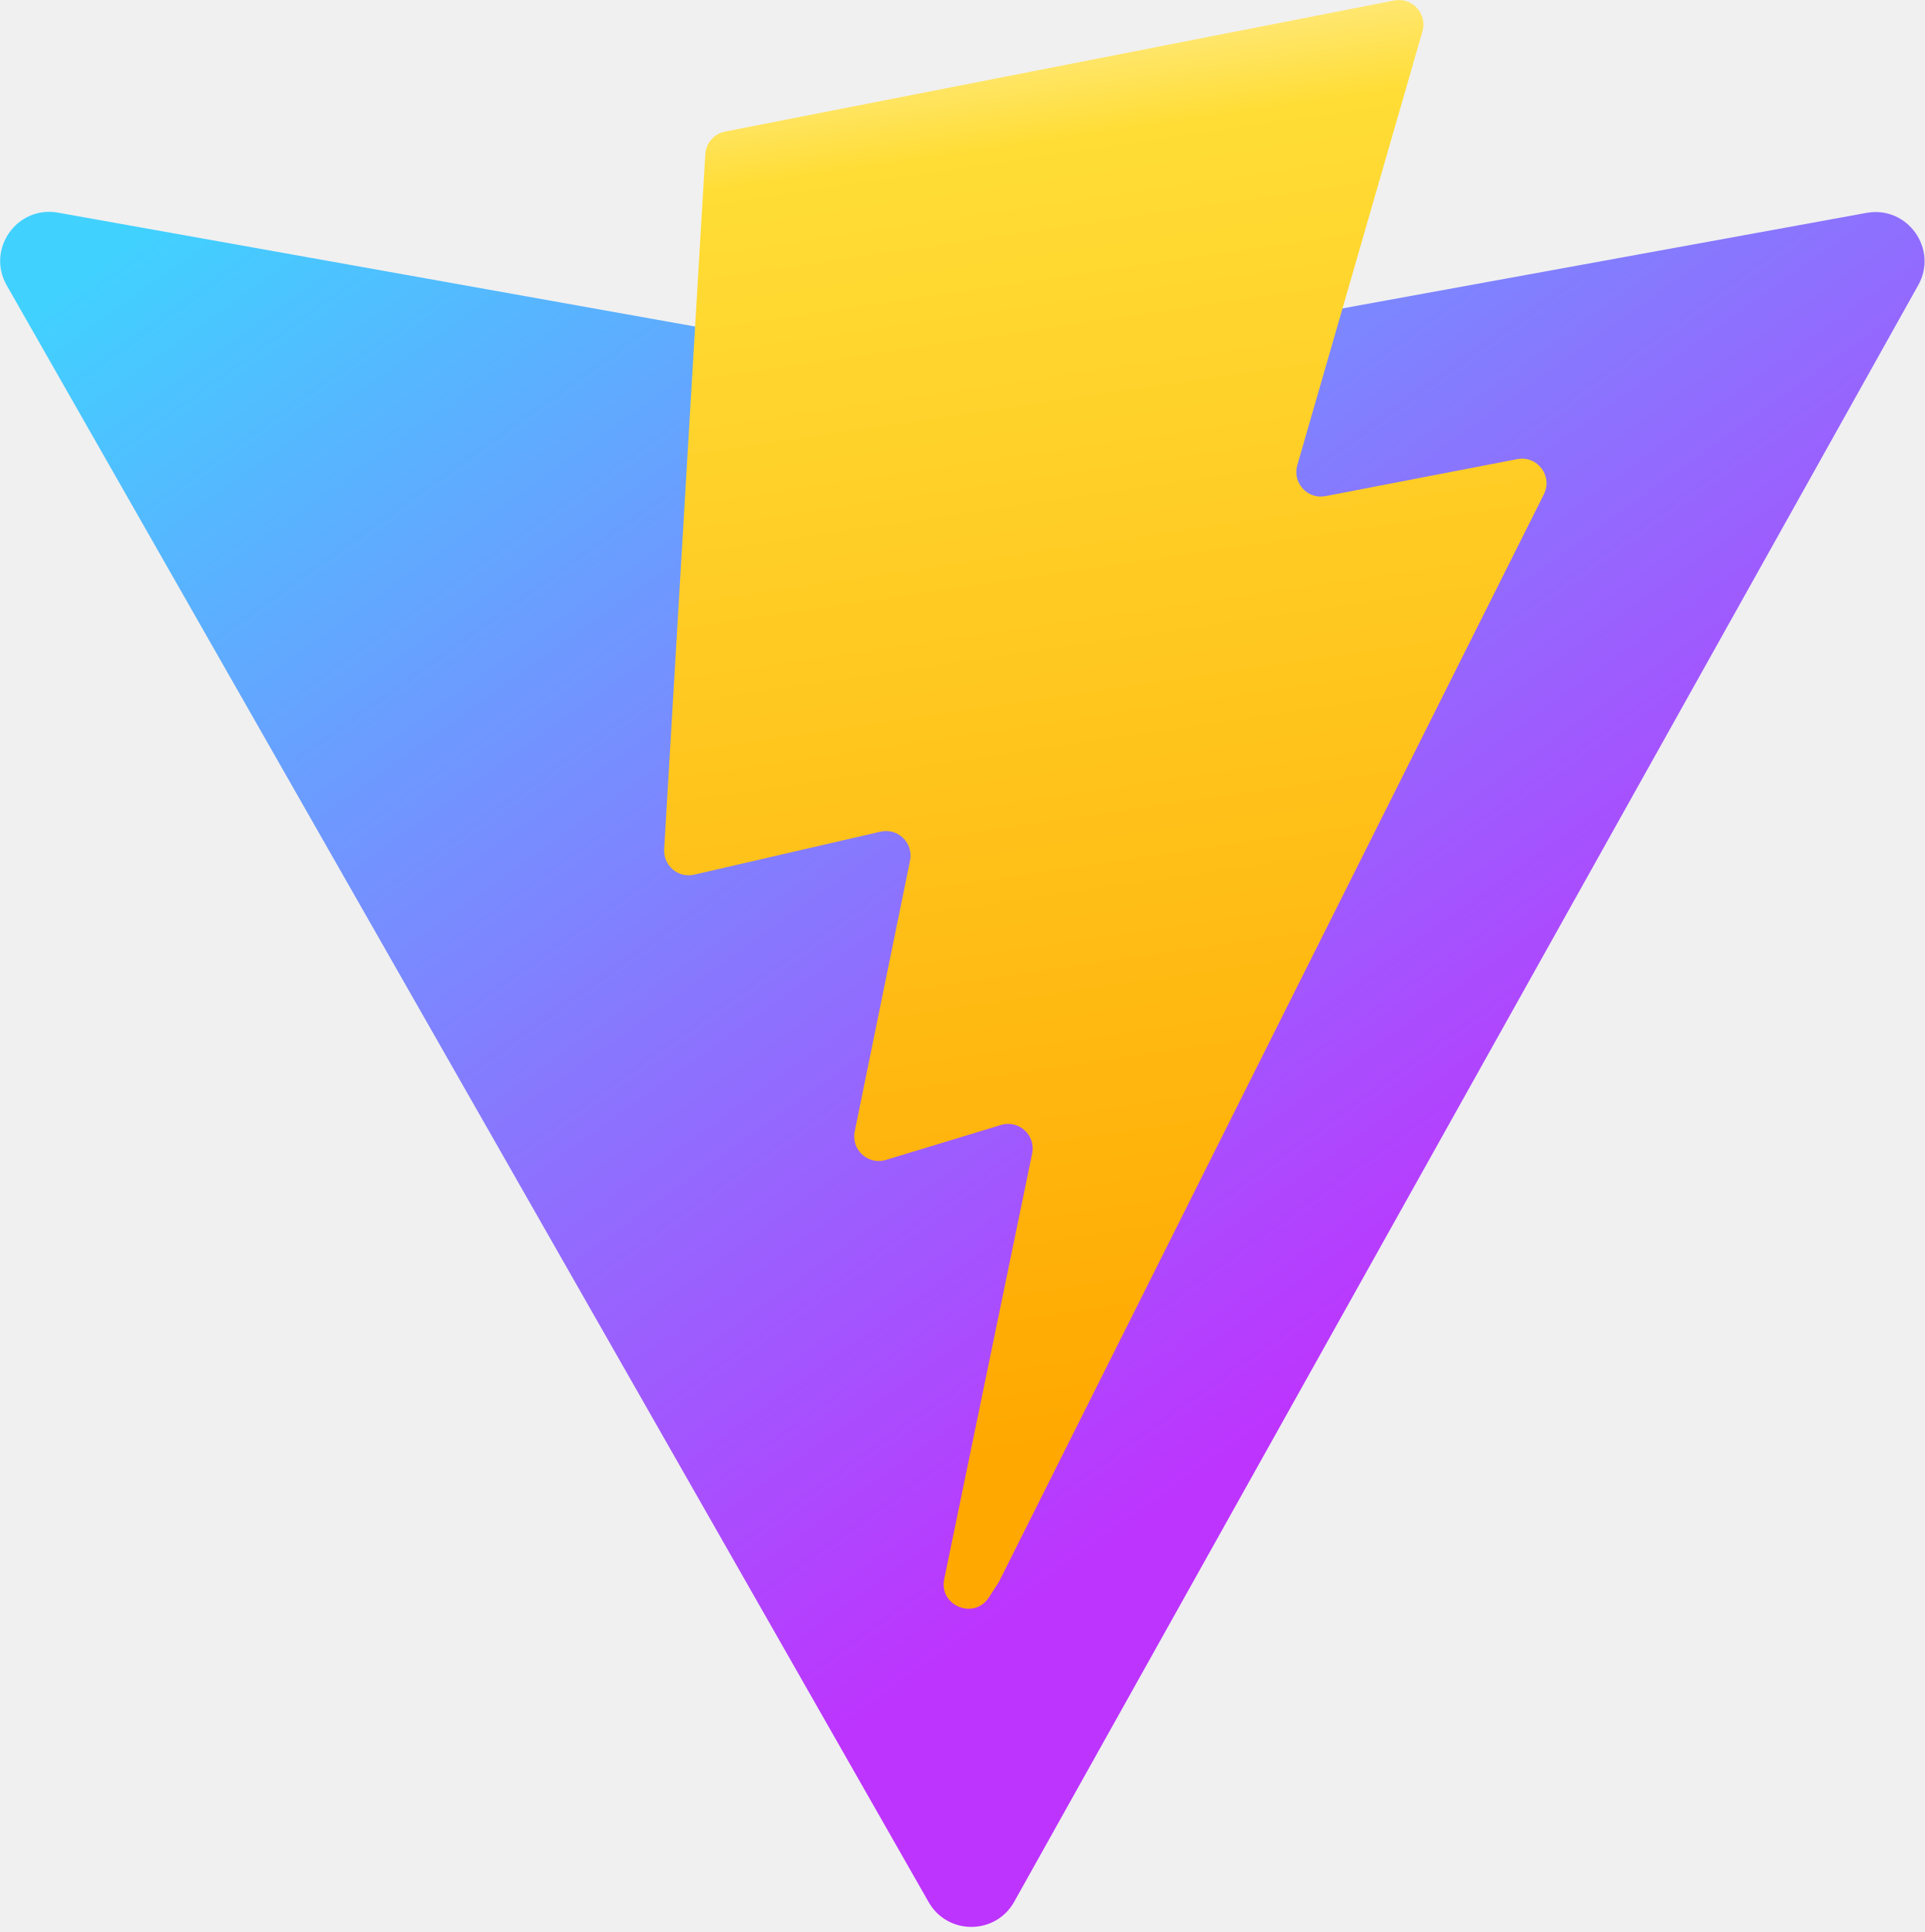
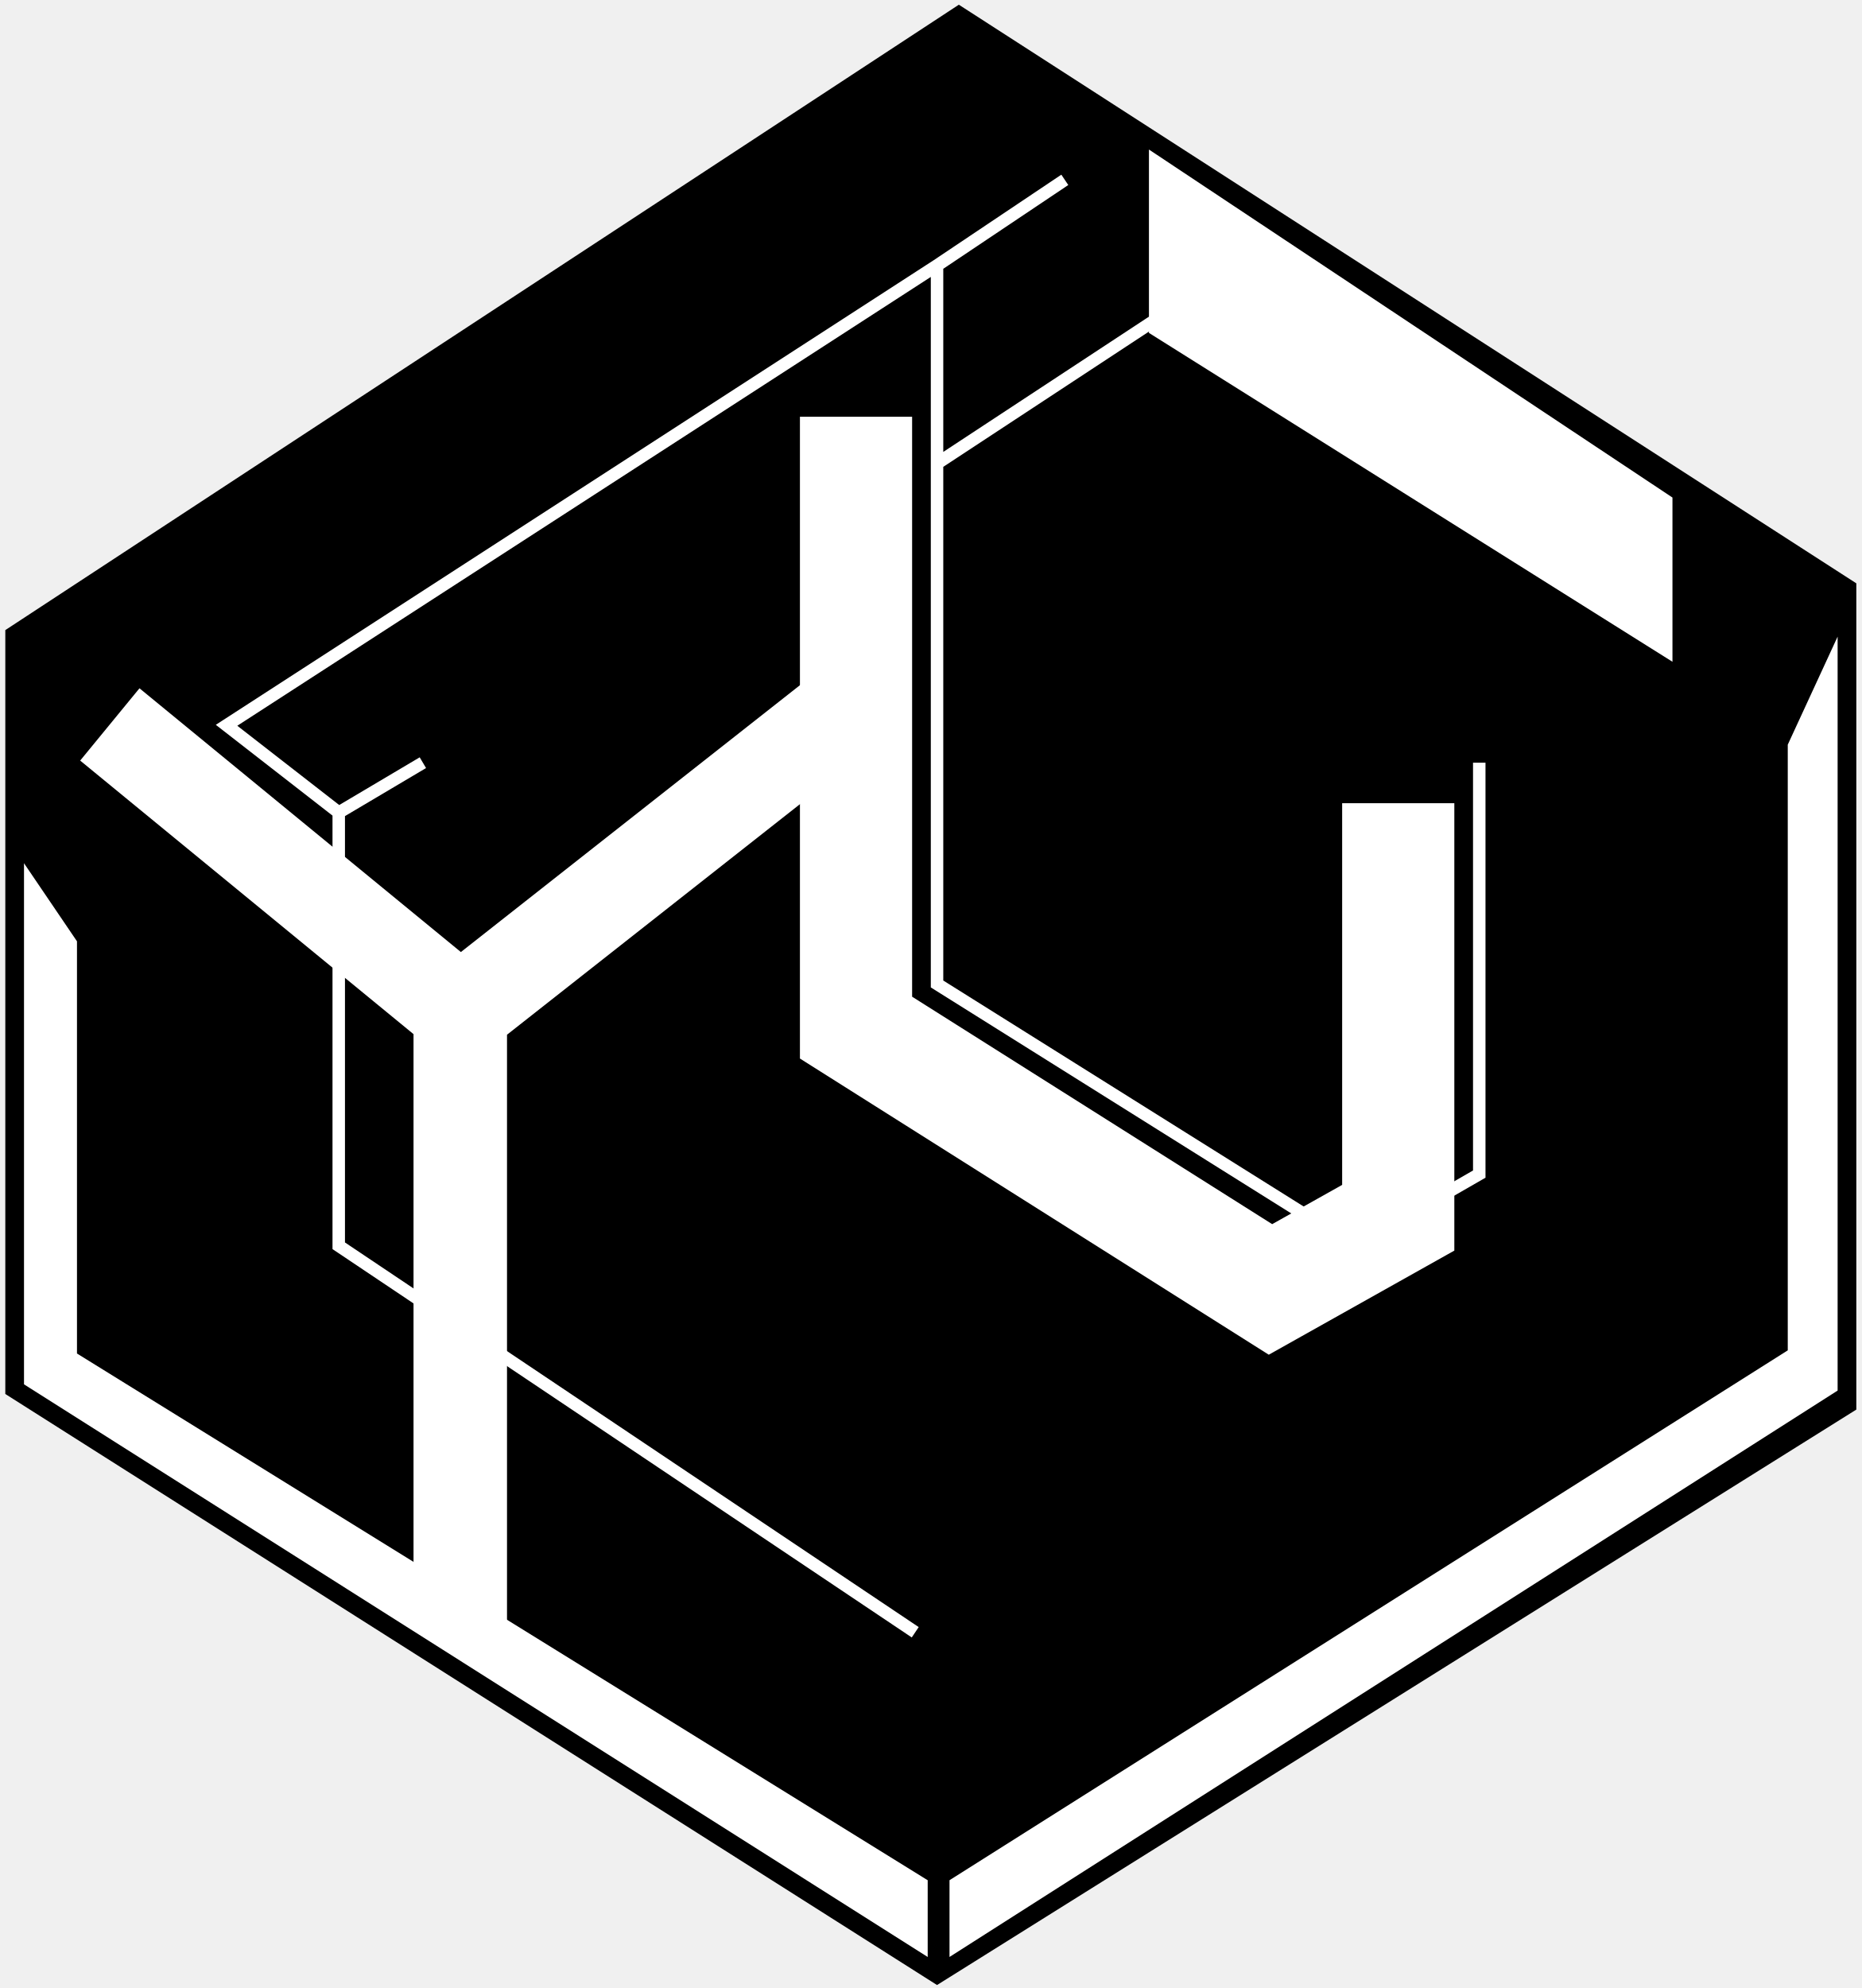
- <svg xmlns="http://www.w3.org/2000/svg" aria-hidden="true" role="img" class="iconify iconify--logos" width="31.88" height="32" preserveAspectRatio="xMidYMid meet" viewBox="0 0 256 257">
-   <defs>
-     <linearGradient id="IconifyId1813088fe1fbc01fb466" x1="-.828%" x2="57.636%" y1="7.652%" y2="78.411%">
-       <stop offset="0%" stop-color="#41D1FF" />
-       <stop offset="100%" stop-color="#BD34FE" />
-     </linearGradient>
-     <linearGradient id="IconifyId1813088fe1fbc01fb467" x1="43.376%" x2="50.316%" y1="2.242%" y2="89.03%">
-       <stop offset="0%" stop-color="#FFEA83" />
-       <stop offset="8.333%" stop-color="#FFDD35" />
-       <stop offset="100%" stop-color="#FFA800" />
-     </linearGradient>
-   </defs>
-   <path fill="url(#IconifyId1813088fe1fbc01fb466)" d="M255.153 37.938L134.897 252.976c-2.483 4.44-8.862 4.466-11.382.048L.875 37.958c-2.746-4.814 1.371-10.646 6.827-9.67l120.385 21.517a6.537 6.537 0 0 0 2.322-.004l117.867-21.483c5.438-.991 9.574 4.796 6.877 9.62Z" />
-   <path fill="url(#IconifyId1813088fe1fbc01fb467)" d="M185.432.063L96.44 17.501a3.268 3.268 0 0 0-2.634 3.014l-5.474 92.456a3.268 3.268 0 0 0 3.997 3.378l24.777-5.718c2.318-.535 4.413 1.507 3.936 3.838l-7.361 36.047c-.495 2.426 1.782 4.5 4.151 3.78l15.304-4.649c2.372-.72 4.652 1.36 4.15 3.788l-11.698 56.621c-.732 3.542 3.979 5.473 5.943 2.437l1.313-2.028l72.516-144.72c1.215-2.423-.88-5.186-3.54-4.672l-25.505 4.922c-2.396.462-4.435-1.77-3.759-4.114l16.646-57.705c.677-2.35-1.37-4.583-3.769-4.113Z" />
+ <svg xmlns="http://www.w3.org/2000/svg" width="221" height="236" viewBox="0 0 221 236" fill="none">
+   <path d="M1 75L113.85 1L220.04 69.45V167.13L111.26 235.21L1 165.28V75Z" fill="black" stroke="black" stroke-width="0.74" />
+   <path d="M2.48 164.541V101.271L9.51 111.631V160.471L110.52 223.001V232.991L2.48 164.541Z" fill="white" />
+   <path d="M112.37 232.991V223.001L211.9 160.101V88.321L218.56 73.891V165.281L112.37 232.991Z" fill="white" />
+   <path d="M2.48 164.541V101.271L9.51 111.631V160.471L110.52 223.001V232.991L2.48 164.541Z" stroke="black" stroke-width="0.74" />
+   <path d="M112.37 232.991V223.001L211.9 160.101V88.321L218.56 73.891V165.281L112.37 232.991Z" stroke="black" stroke-width="0.74" />
+   <path d="M126.43 21.35L111.26 31.514M40.22 96.46L26.9 86.1L111.26 31.514M40.22 96.46L50.21 90.54M40.22 96.46V147.89L108.67 193.77M111.26 31.514V116.81L160.84 147.89L175.64 139.38V90.54M111.26 55.02L138.27 37.26" stroke="white" stroke-width="1.48" />
+   <path d="M137.16 39.111V19.131L197.84 59.461V77.221L137.16 39.111Z" fill="white" stroke="white" stroke-width="1.48" />
+   <path d="M101.64 49.471V121.991L150.85 153.071L166.02 144.561V95.351" stroke="white" stroke-width="13.32" />
+   <path d="M13.04 85.999L54.65 120.139M54.65 120.139L99.79 84.619M54.65 120.139V192.659" stroke="white" stroke-width="11.1" />
</svg>
